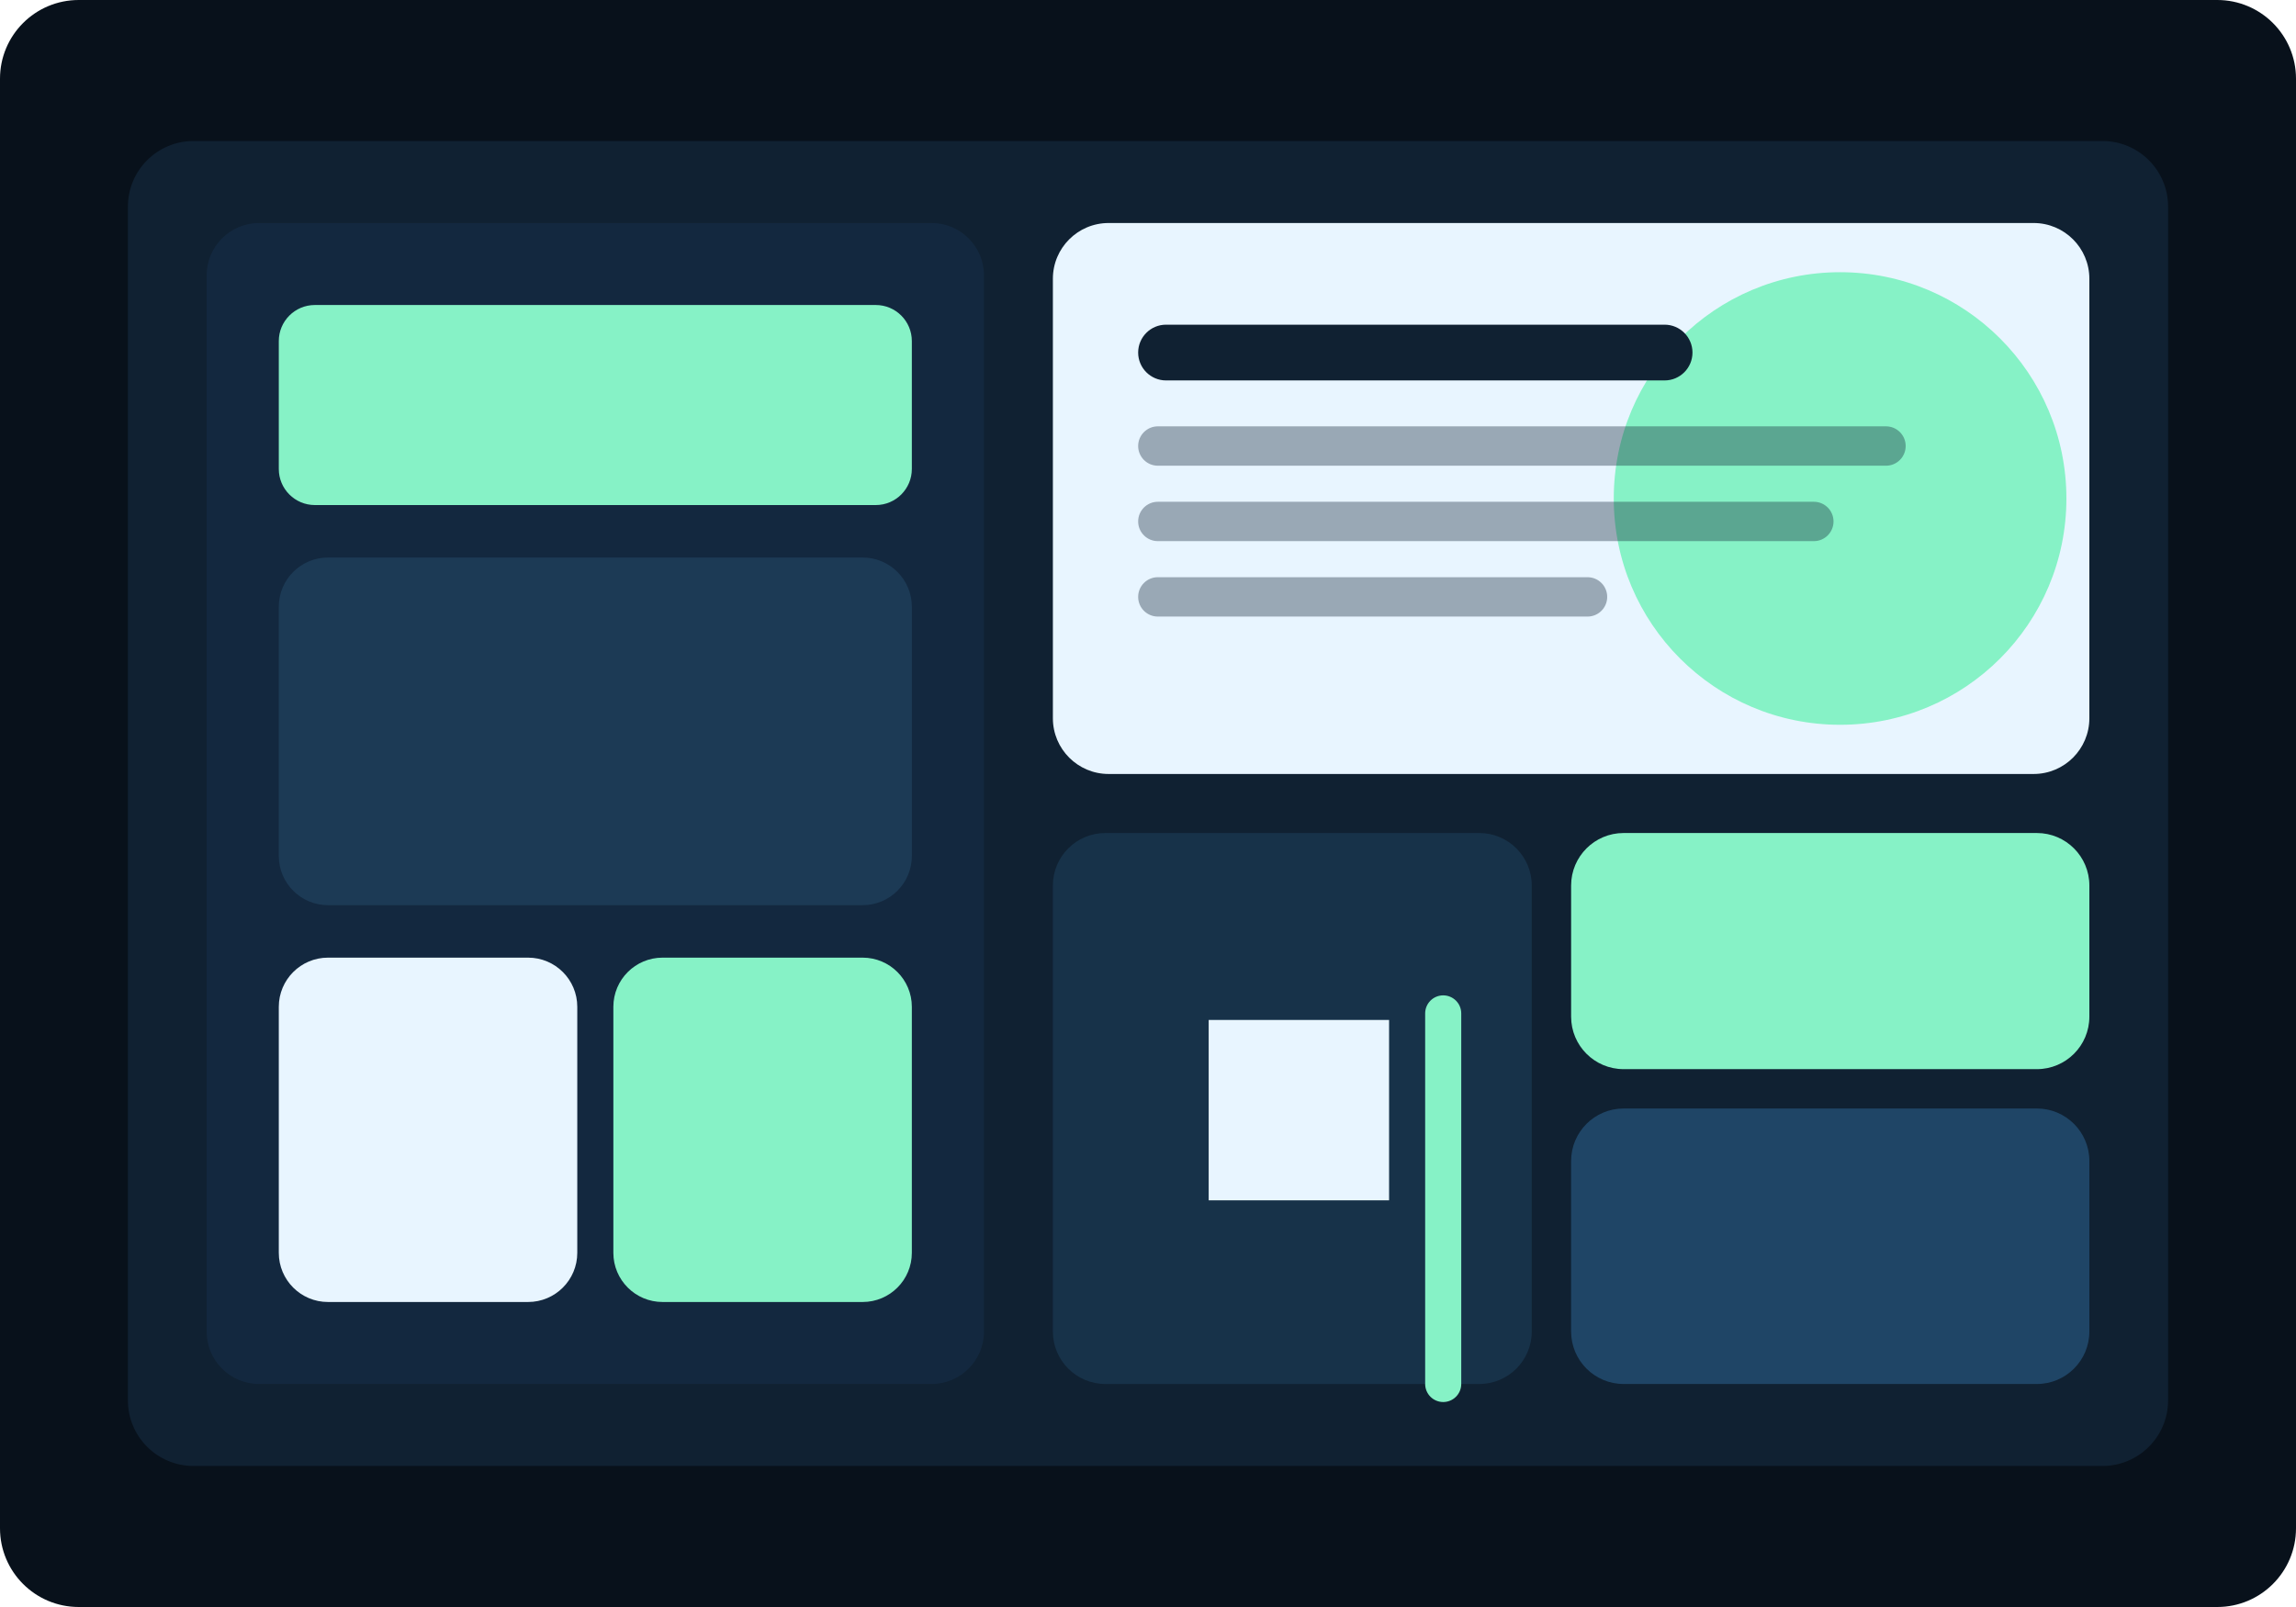
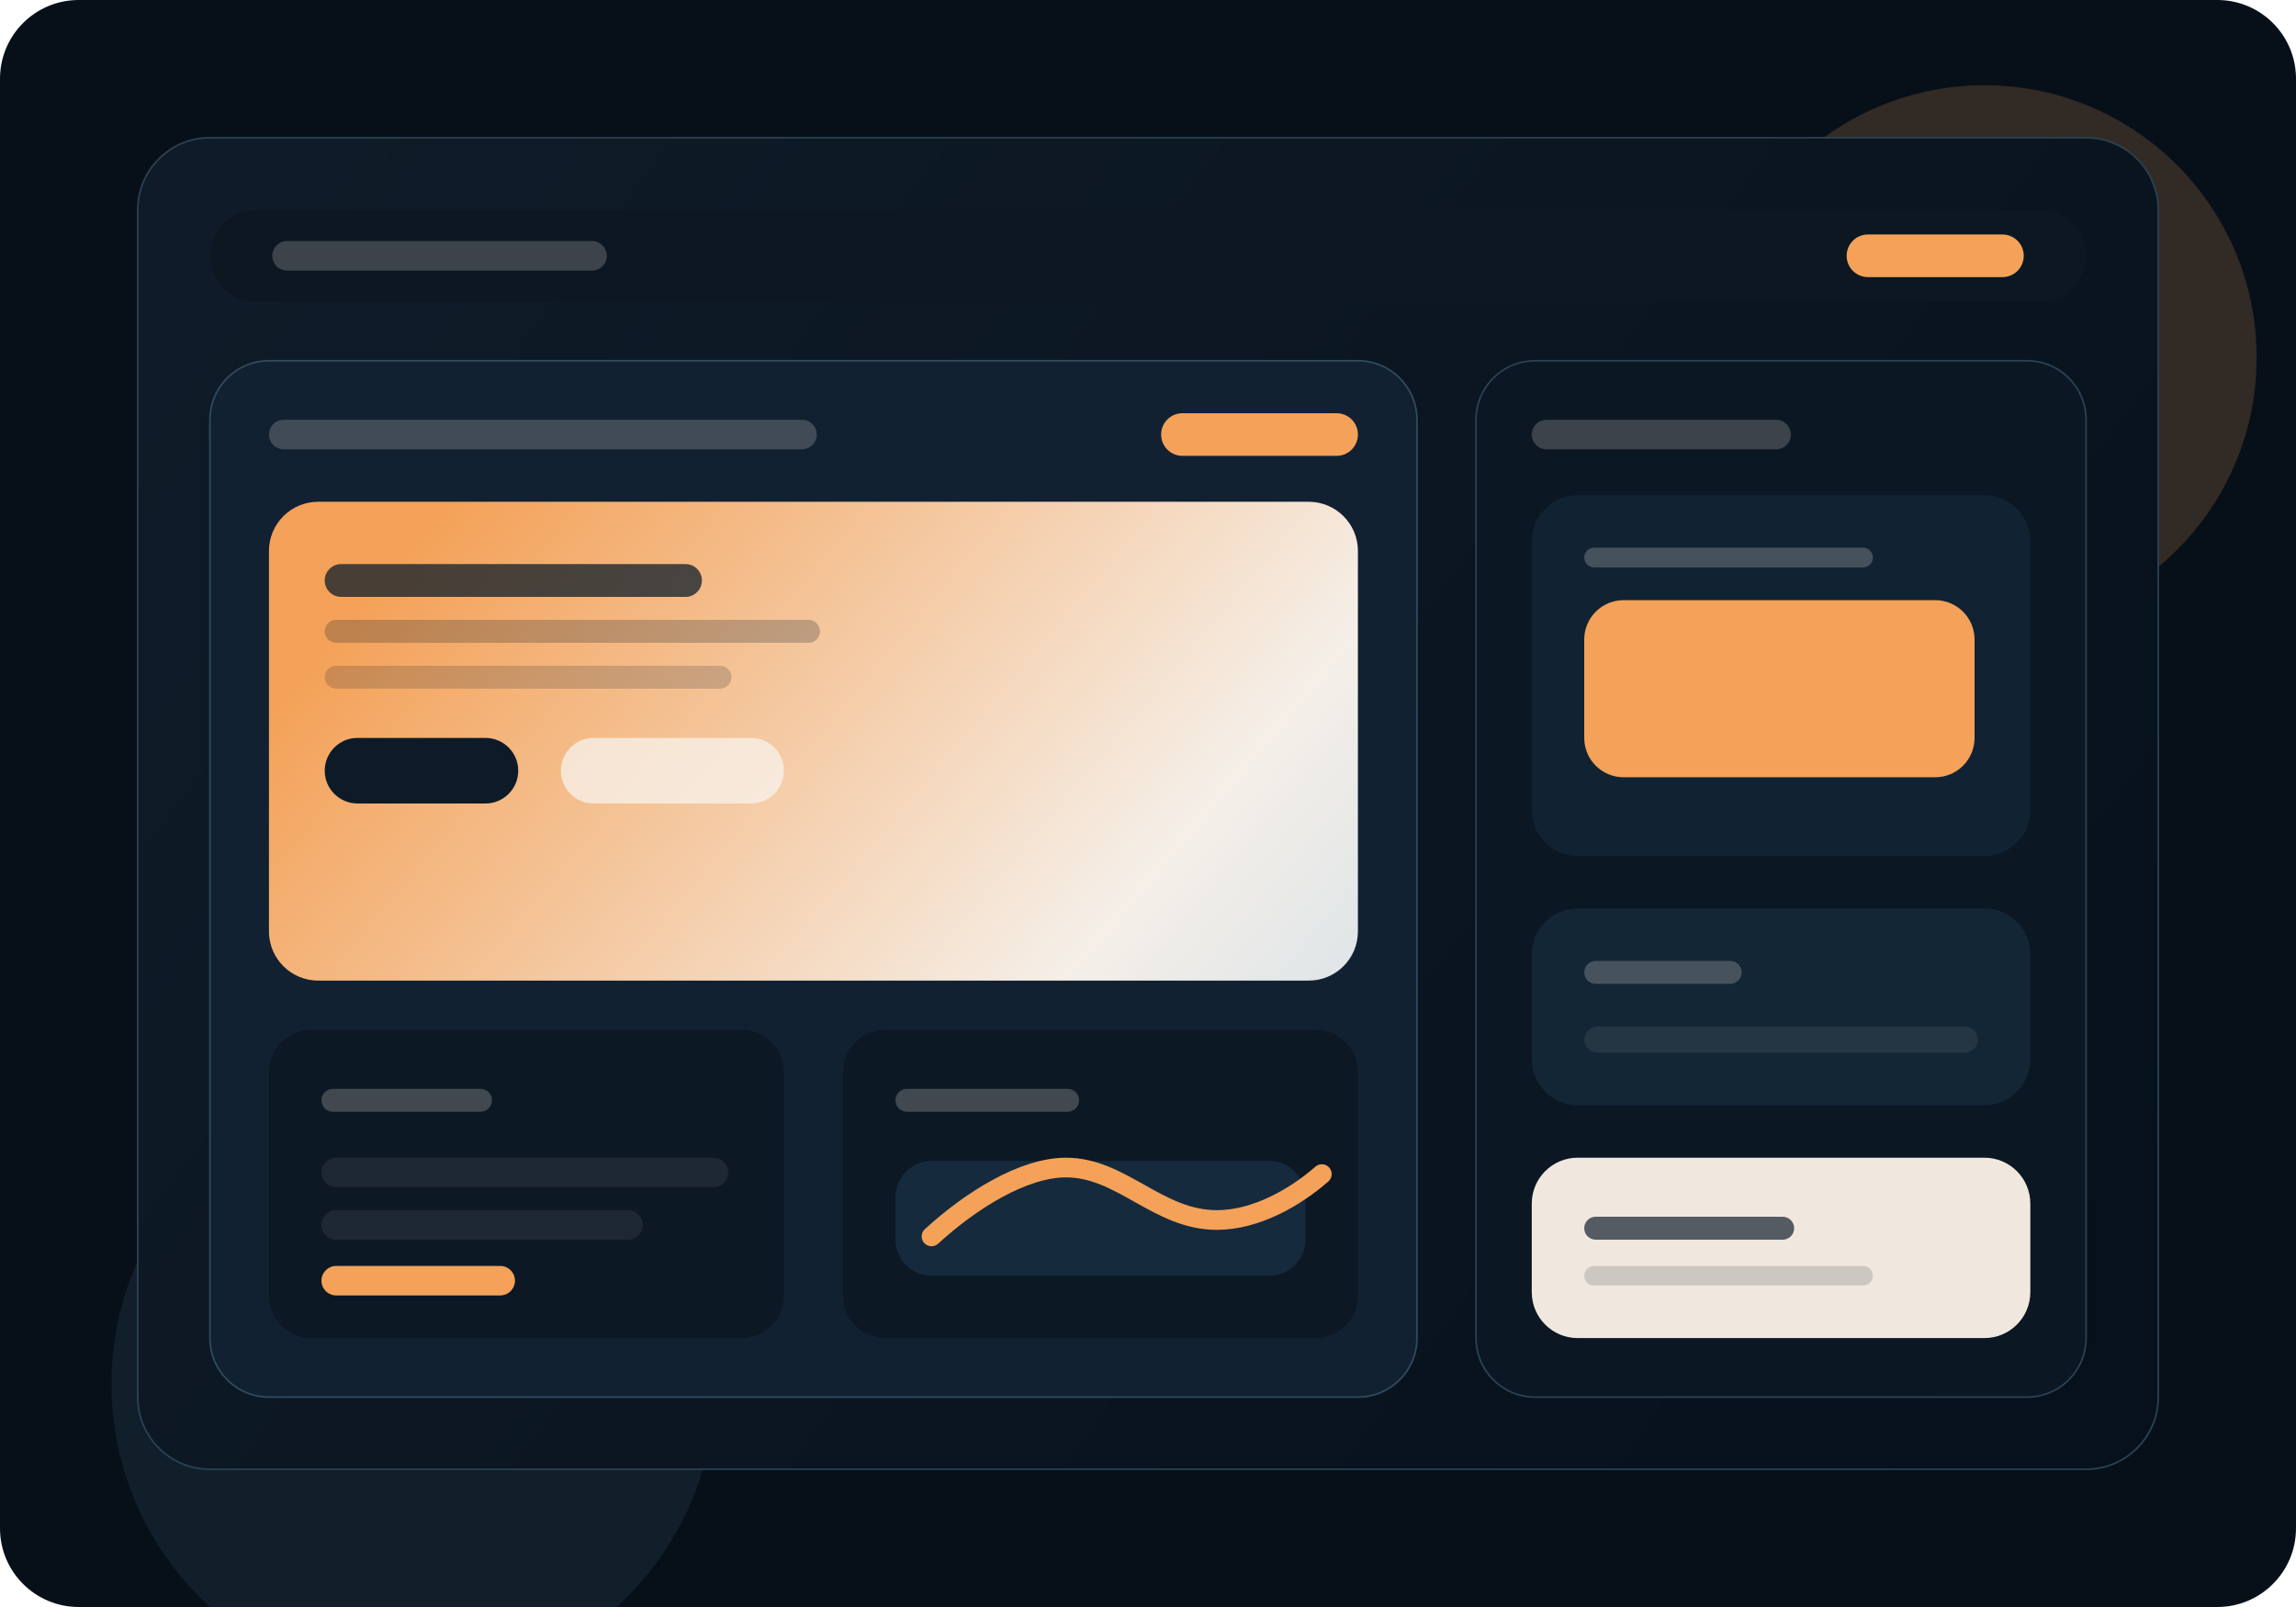
<svg xmlns="http://www.w3.org/2000/svg" width="1400" height="980" viewBox="0 0 1400 980" fill="none">
-   <rect width="1400" height="980" rx="48" fill="#08111B" />
-   <rect x="78" y="86" width="1244" height="808" rx="40" fill="#102132" />
-   <rect x="126" y="136" width="474" height="708" rx="32" fill="#13283F" />
-   <rect x="170" y="186" width="386" height="122" rx="22" fill="#86F2C6" />
-   <rect x="170" y="340" width="386" height="212" rx="30" fill="#1C3A55" />
-   <rect x="170" y="584" width="182" height="210" rx="30" fill="#E8F5FF" />
-   <rect x="374" y="584" width="182" height="210" rx="30" fill="#86F2C6" />
-   <rect x="642" y="136" width="632" height="336" rx="34" fill="#E8F5FF" />
-   <circle cx="1122" cy="304" r="138" fill="#86F2C6" />
-   <rect x="694" y="198" width="338" height="34" rx="17" fill="#102132" />
-   <rect x="694" y="260" width="468" height="24" rx="12" fill="#102132" fill-opacity="0.36" />
-   <rect x="694" y="306" width="424" height="24" rx="12" fill="#102132" fill-opacity="0.36" />
-   <rect x="694" y="352" width="286" height="24" rx="12" fill="#102132" fill-opacity="0.36" />
-   <rect x="642" y="508" width="292" height="336" rx="32" fill="#173249" />
-   <rect x="958" y="508" width="316" height="144" rx="32" fill="#86F2C6" />
-   <rect x="958" y="676" width="316" height="168" rx="32" fill="#1F4566" />
-   <path d="M737 622H847V732H737V622Z" fill="#E8F5FF" />
-   <path d="M880 618L880 844" stroke="#86F2C6" stroke-width="22" stroke-linecap="round" />
+   <defs>
+     <linearGradient id="bg-secondary" x1="160" y1="86" x2="1238" y2="890" gradientUnits="userSpaceOnUse">
+       <stop stop-color="#0F1B28" />
+       <stop offset="1" stop-color="#07111B" />
+     </linearGradient>
+     <linearGradient id="landing-preview" x1="326" y1="248" x2="946" y2="770" gradientUnits="userSpaceOnUse">
+       <stop stop-color="#F4A259" />
+       <stop offset="0.58" stop-color="#F5EFE8" />
+       <stop offset="1" stop-color="#BED6E8" />
+     </linearGradient>
+   </defs>
+   <rect width="1400" height="980" rx="48" fill="#071019" />
+   <circle cx="1210" cy="218" r="166" fill="#F4A259" fill-opacity="0.18" />
+   <circle cx="252" cy="844" r="184" fill="#547E9B" fill-opacity="0.14" />
+   <rect x="84" y="84" width="1232" height="812" rx="44" fill="url(#bg-secondary)" stroke="#294254" />
+   <rect x="128" y="128" width="1144" height="56" rx="28" fill="#0C1722" />
+   <rect x="166" y="147" width="204" height="18" rx="9" fill="#EAE2D8" fill-opacity="0.22" />
+   <rect x="1126" y="143" width="108" height="26" rx="13" fill="#F4A259" />
+   <rect x="128" y="220" width="736" height="632" rx="36" fill="#112131" stroke="#304A5F" />
+   <rect x="164" y="256" width="334" height="18" rx="9" fill="#EAE2D8" fill-opacity="0.22" />
+   <rect x="708" y="252" width="120" height="26" rx="13" fill="#F4A259" />
+   <rect x="164" y="306" width="664" height="292" rx="30" fill="url(#landing-preview)" />
+   <rect x="198" y="344" width="230" height="20" rx="10" fill="#0D1B29" fill-opacity="0.74" />
+   <rect x="198" y="378" width="302" height="14" rx="7" fill="#0D1B29" fill-opacity="0.24" />
+   <rect x="198" y="406" width="248" height="14" rx="7" fill="#0D1B29" fill-opacity="0.18" />
+   <rect x="198" y="450" width="118" height="40" rx="20" fill="#0D1B29" />
+   <rect x="342" y="450" width="136" height="40" rx="20" fill="#F7F1E9" fill-opacity="0.78" />
+   <rect x="164" y="628" width="314" height="188" rx="26" fill="#0C1824" />
+   <rect x="196" y="664" width="104" height="14" rx="7" fill="#EAE2D8" fill-opacity="0.24" />
+   <rect x="196" y="706" width="248" height="18" rx="9" fill="#EAE2D8" fill-opacity="0.08" />
+   <rect x="196" y="738" width="196" height="18" rx="9" fill="#EAE2D8" fill-opacity="0.08" />
+   <rect x="196" y="772" width="118" height="18" rx="9" fill="#F4A259" />
+   <rect x="514" y="628" width="314" height="188" rx="26" fill="#0C1824" />
+   <rect x="546" y="664" width="112" height="14" rx="7" fill="#EAE2D8" fill-opacity="0.24" />
+   <rect x="546" y="708" width="250" height="70" rx="22" fill="#152A3D" />
+   <path d="M568 754C592 732 624 712 650 712C684 712 706 744 742 744C766 744 790 730 806 716" stroke="#F4A259" stroke-width="12" stroke-linecap="round" />
+   <rect x="900" y="220" width="372" height="632" rx="36" fill="#0B1723" stroke="#2A4254" />
+   <rect x="934" y="256" width="158" height="18" rx="9" fill="#EAE2D8" fill-opacity="0.22" />
+   <rect x="934" y="302" width="304" height="220" rx="28" fill="#112333" />
+   <rect x="966" y="334" width="176" height="12" rx="6" fill="#EAE2D8" fill-opacity="0.24" />
+   <rect x="966" y="366" width="238" height="108" rx="24" fill="#F4A259" />
+   <rect x="934" y="554" width="304" height="120" rx="28" fill="#132636" />
+   <rect x="966" y="586" width="96" height="14" rx="7" fill="#EAE2D8" fill-opacity="0.24" />
+   <rect x="966" y="626" width="240" height="16" rx="8" fill="#EAE2D8" fill-opacity="0.08" />
+   <rect x="934" y="706" width="304" height="110" rx="28" fill="#F0E8DE" />
+   <rect x="966" y="742" width="128" height="14" rx="7" fill="#0D1A28" fill-opacity="0.68" />
+   <rect x="966" y="772" width="176" height="12" rx="6" fill="#0D1A28" fill-opacity="0.16" />
</svg>
